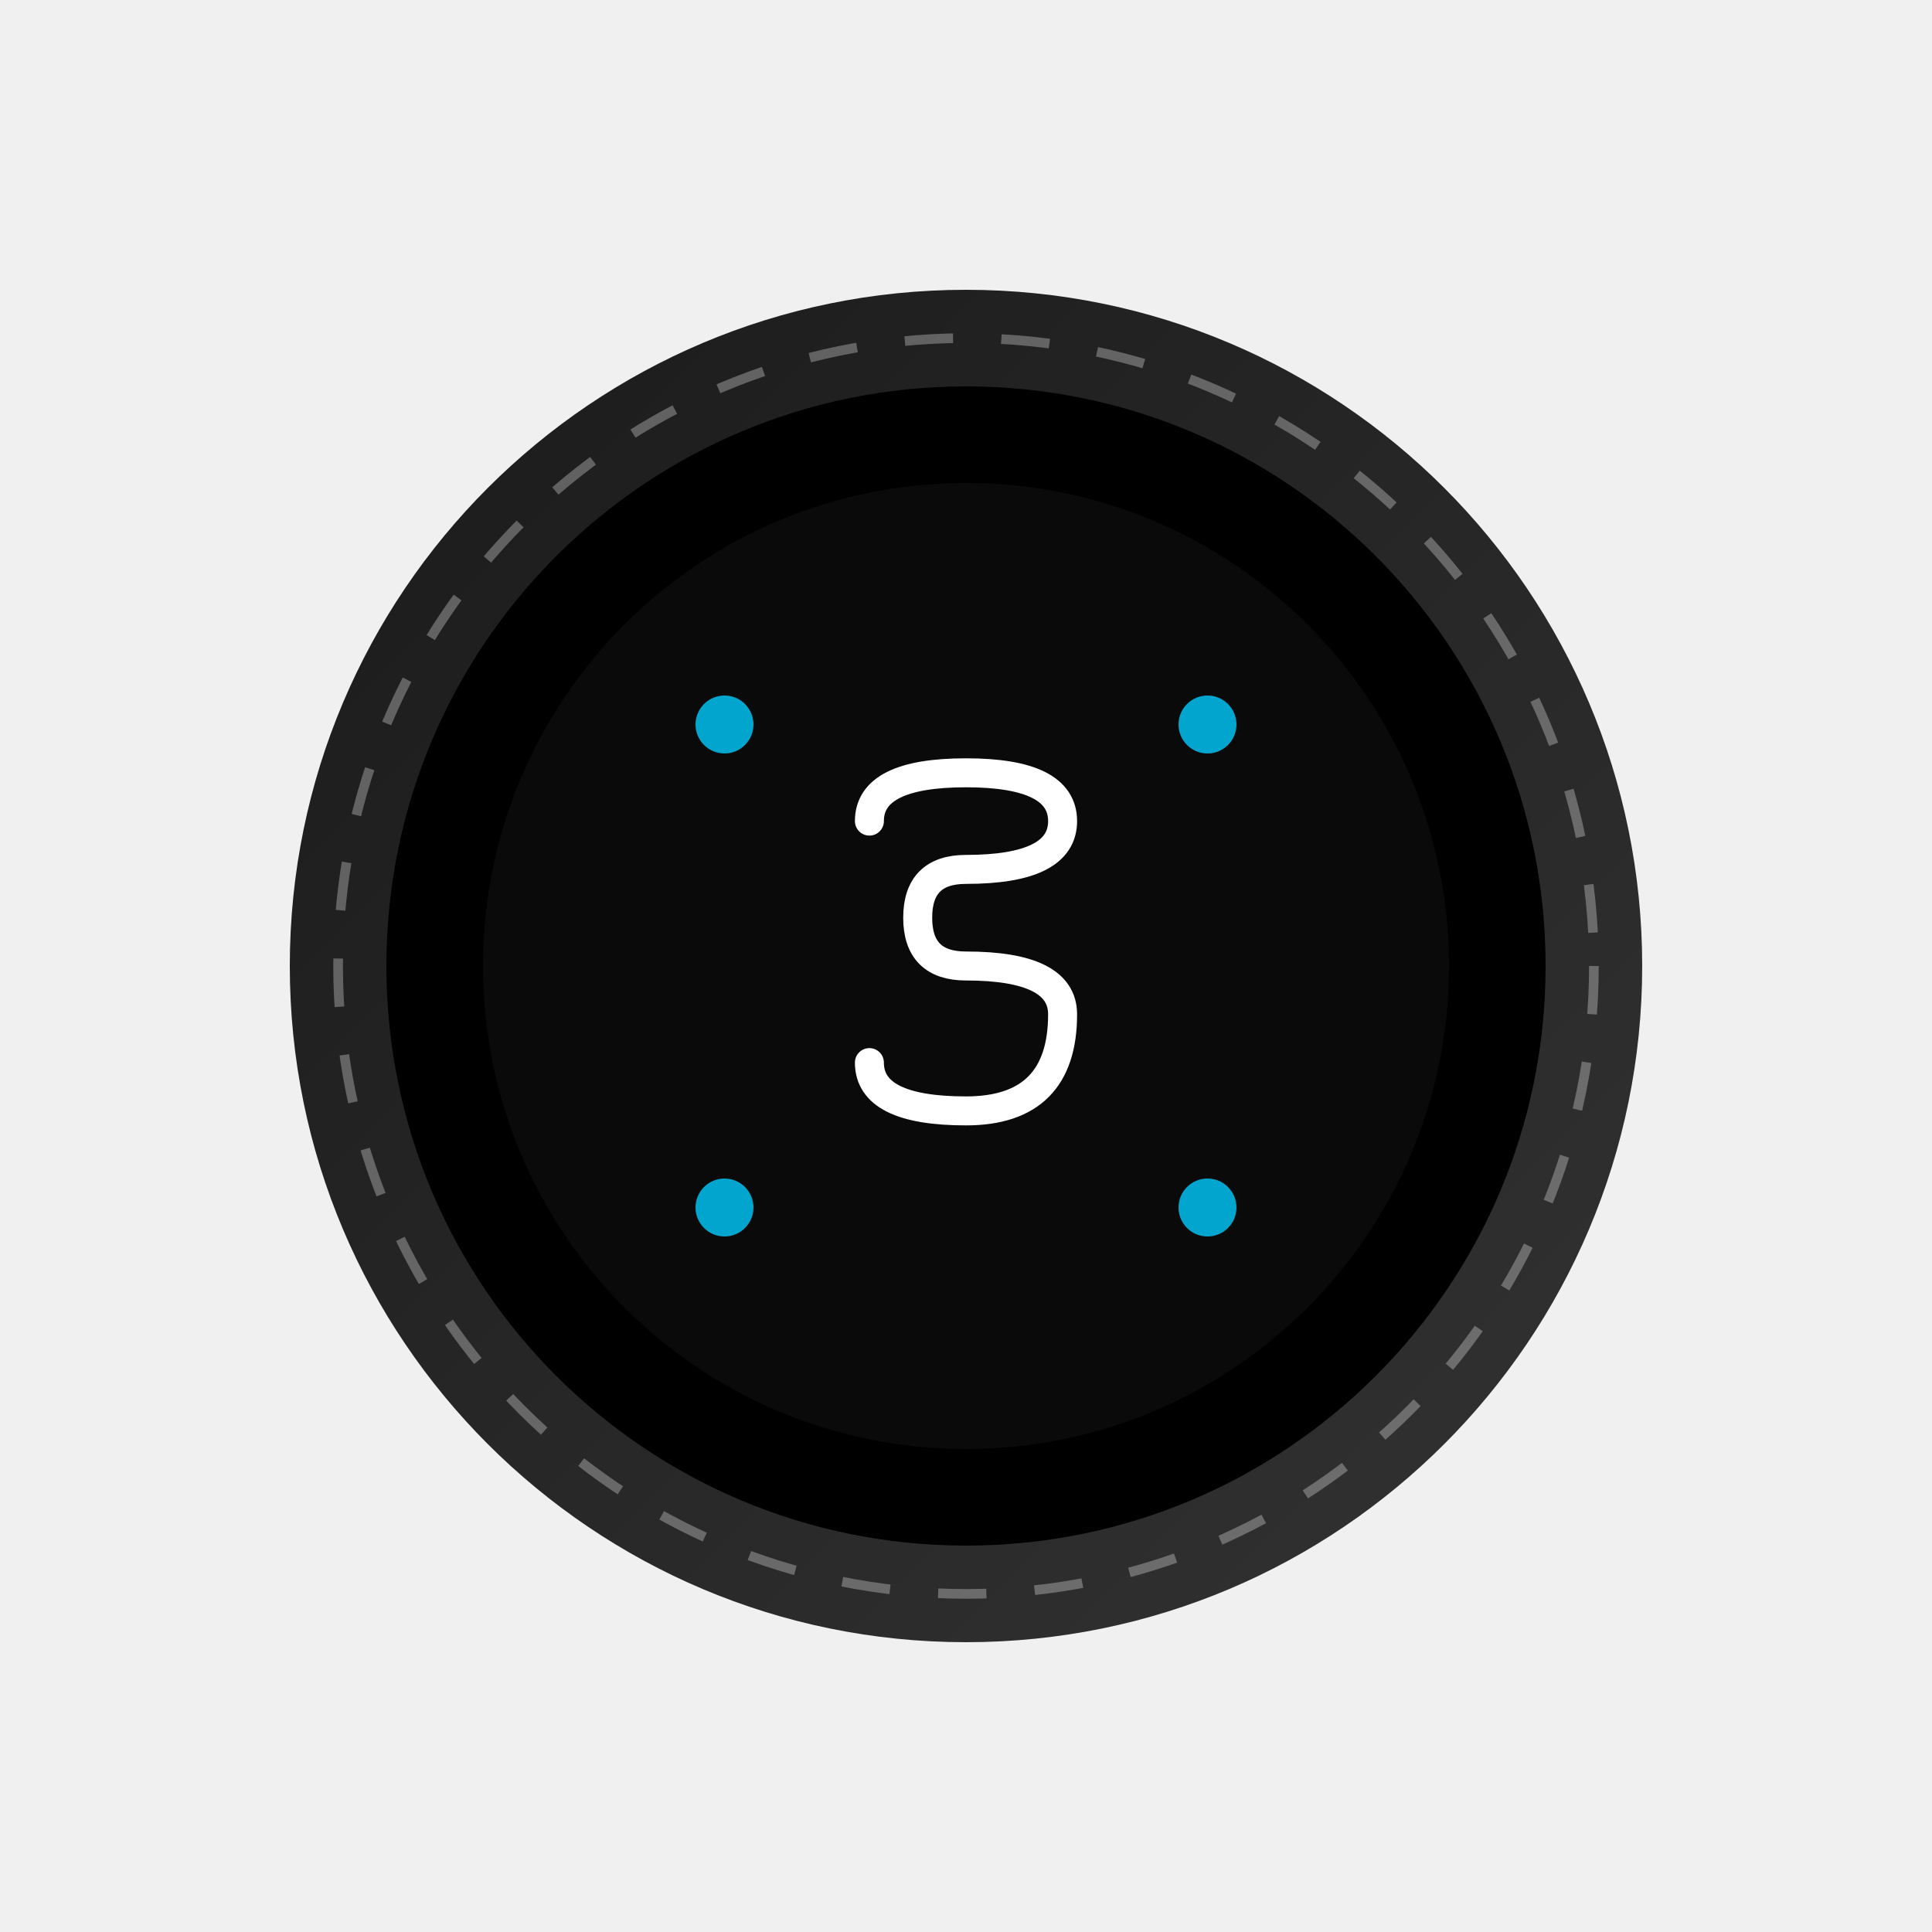
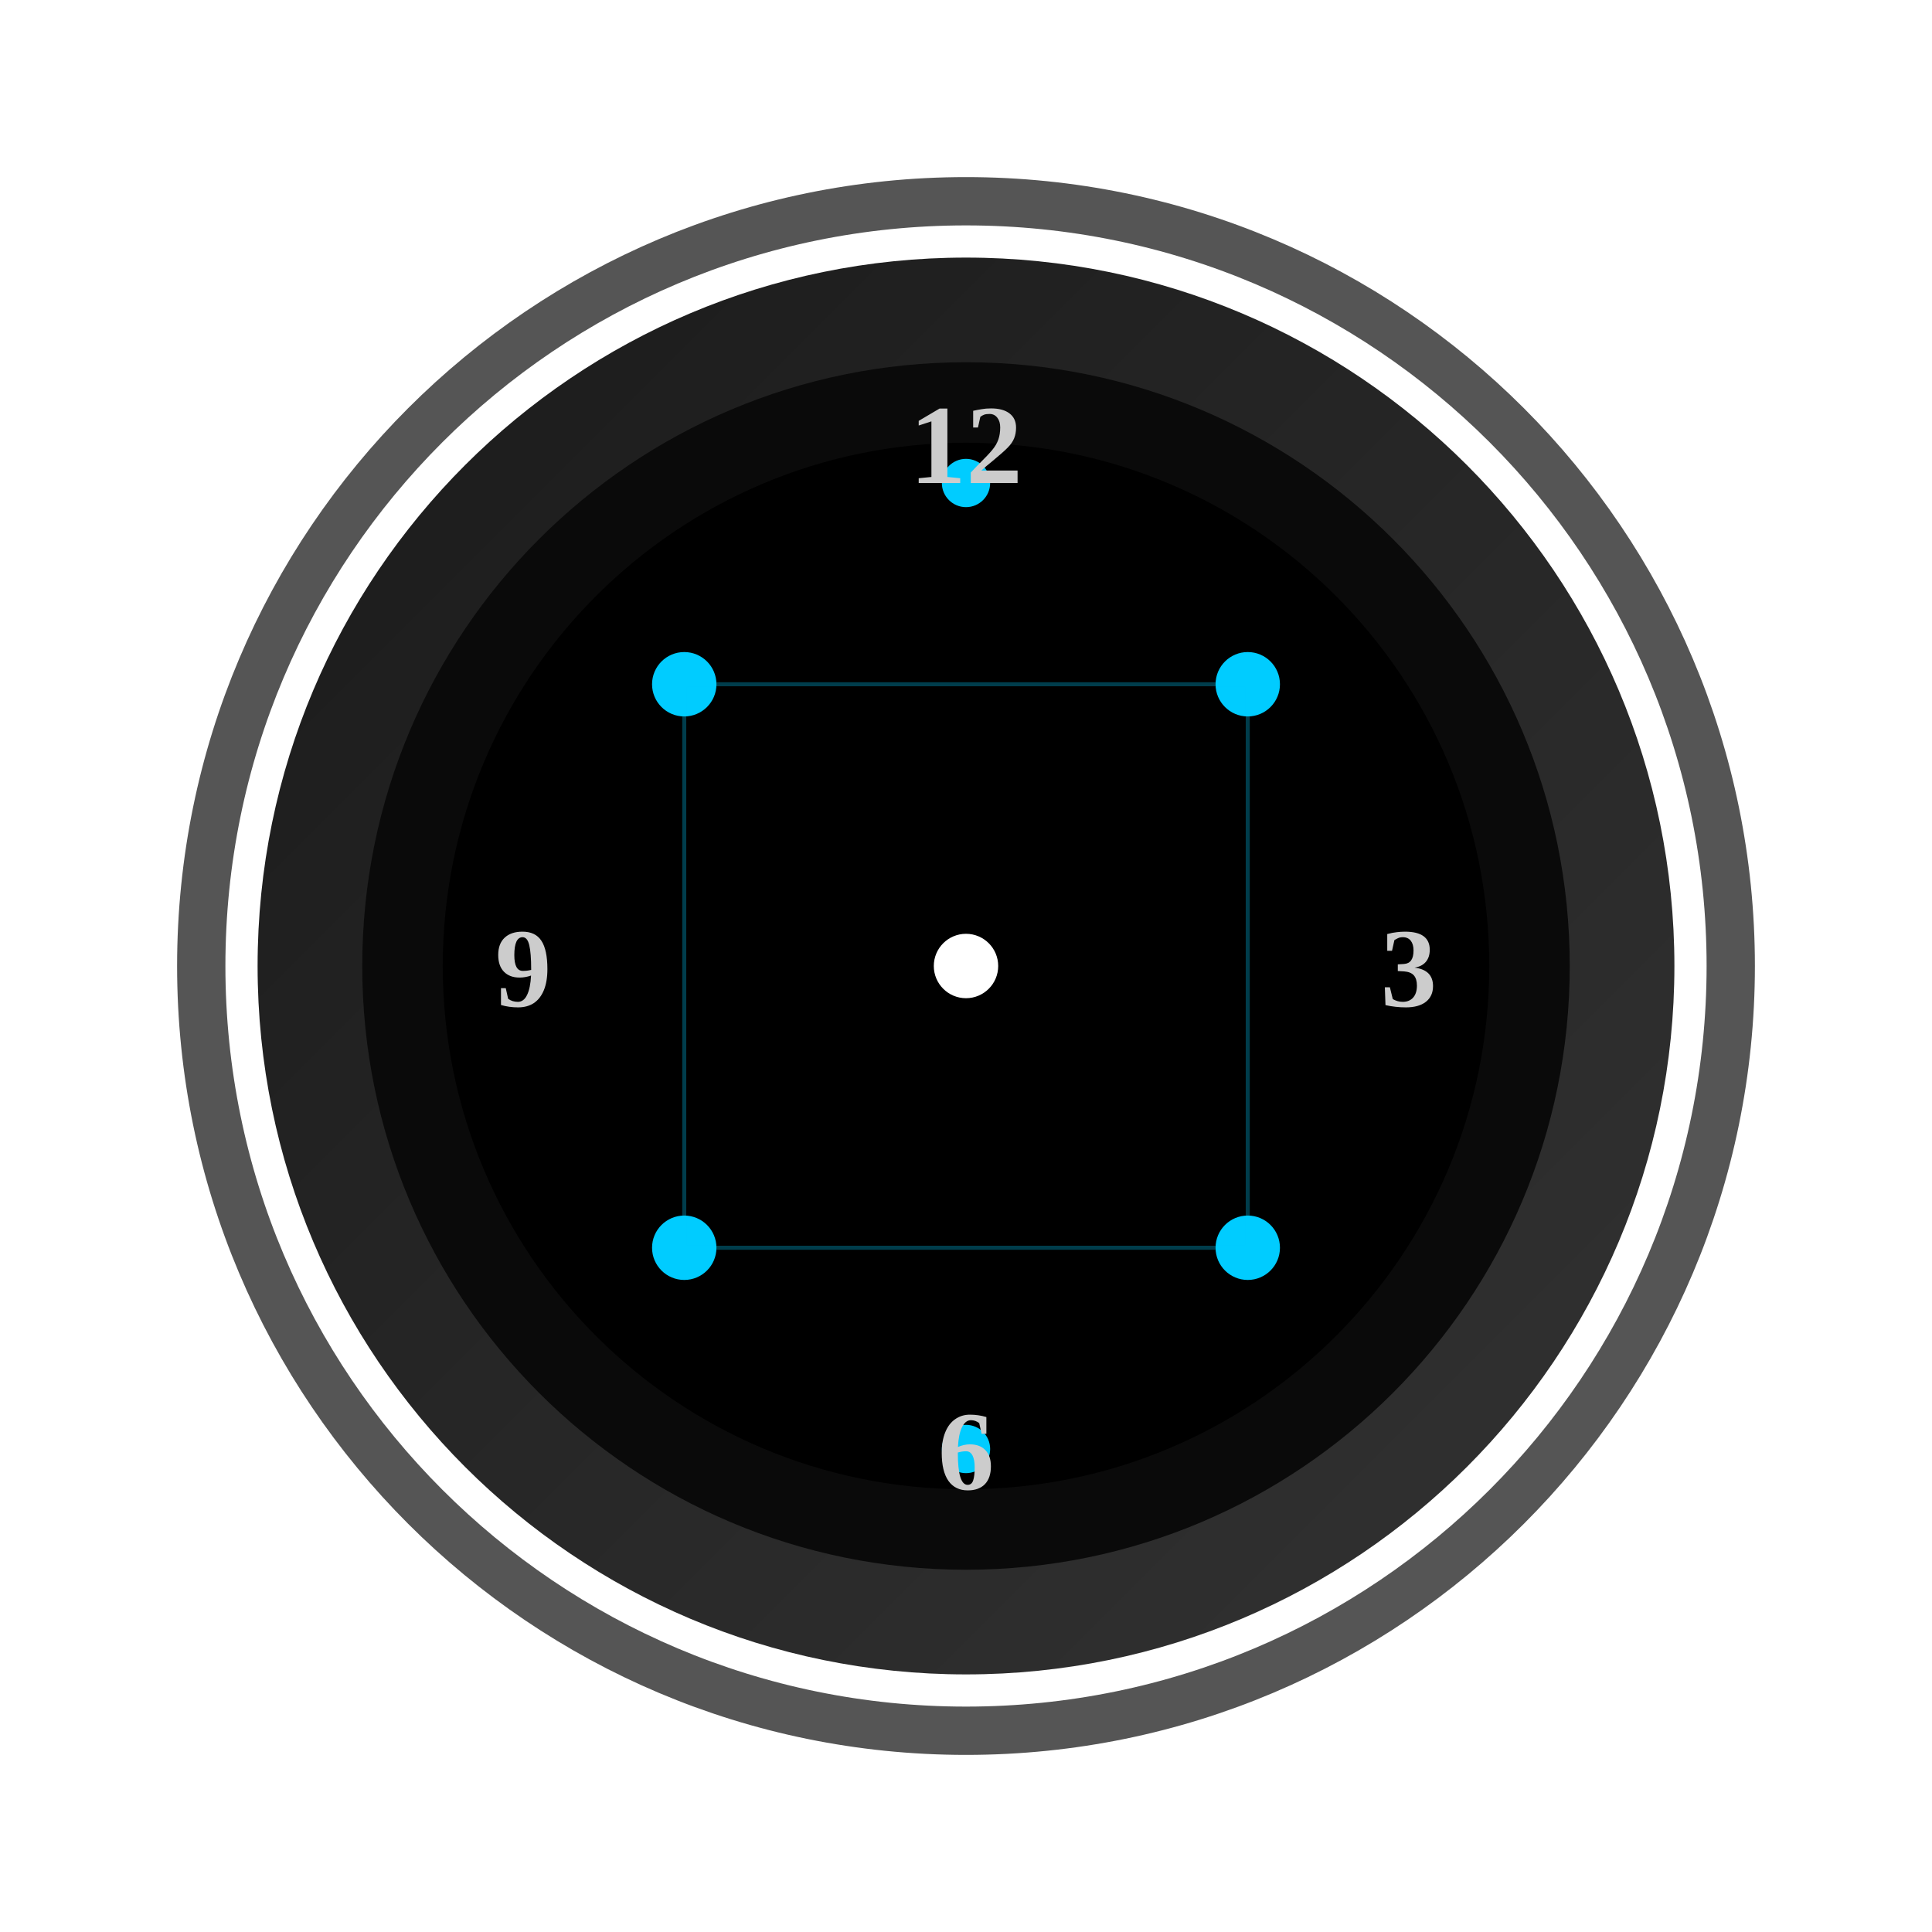
- <svg xmlns="http://www.w3.org/2000/svg" viewBox="0 0 200 200">
+ <svg xmlns="http://www.w3.org/2000/svg" viewBox="0 0 240 240">
+   <rect width="240" height="240" fill="white" />
  <defs>
-     <linearGradient id="galaxyGrad" x1="0%" y1="0%" x2="100%" y2="100%">
+     <linearGradient id="samsungGradient" x1="0%" y1="0%" x2="100%" y2="100%">
      <stop offset="0%" style="stop-color:#1A1A1A;stop-opacity:1" />
      <stop offset="100%" style="stop-color:#333333;stop-opacity:1" />
    </linearGradient>
  </defs>
-   <circle cx="100" cy="100" r="70" fill="url(#galaxyGrad)" />
-   <circle cx="100" cy="100" r="60" fill="#000000" />
-   <circle cx="100" cy="100" r="50" fill="#0A0A0A" />
-   <path d="M 90 85 Q 90 80 100 80 Q 110 80 110 85 Q 110 90 100 90 Q 95 90 95 95 Q 95 100 100 100 Q 110 100 110 105 Q 110 115 100 115 Q 90 115 90 110" fill="none" stroke="#FFFFFF" stroke-width="3" stroke-linecap="round" />
-   <g fill="#00CCFF" opacity="0.8">
-     <circle cx="75" cy="75" r="3" />
-     <circle cx="125" cy="75" r="3" />
-     <circle cx="75" cy="125" r="3" />
-     <circle cx="125" cy="125" r="3" />
+   <circle cx="120" cy="120" r="95" fill="none" stroke="#555555" stroke-width="6" />
+   <circle cx="120" cy="120" r="88" fill="url(#samsungGradient)" />
+   <circle cx="120" cy="120" r="75" fill="#0A0A0A" />
+   <circle cx="120" cy="120" r="65" fill="#000000" />
+   <g fill="#00CCFF">
+     <circle cx="85" cy="85" r="4" />
+     <circle cx="155" cy="85" r="4" />
+     <circle cx="85" cy="155" r="4" />
+     <circle cx="155" cy="155" r="4" />
+     <circle cx="120" cy="60" r="3" />
+     <circle cx="120" cy="180" r="3" />
  </g>
-   <circle cx="100" cy="100" r="65" fill="none" stroke="#FFFFFF" stroke-width="1" opacity="0.3" stroke-dasharray="5,5" />
+   <g stroke="#00CCFF" stroke-width="0.5" opacity="0.3">
+     <line x1="85" y1="85" x2="155" y2="85" />
+     <line x1="85" y1="85" x2="85" y2="155" />
+     <line x1="155" y1="85" x2="155" y2="155" />
+     <line x1="85" y1="155" x2="155" y2="155" />
+   </g>
+   <g fill="#CCCCCC" font-size="14" font-weight="bold" text-anchor="middle">
+     <text x="120" y="60">12</text>
+     <text x="175" y="125">3</text>
+     <text x="120" y="185">6</text>
+     <text x="65" y="125">9</text>
+   </g>
+   <circle cx="120" cy="120" r="4" fill="#FFFFFF" />
</svg>
